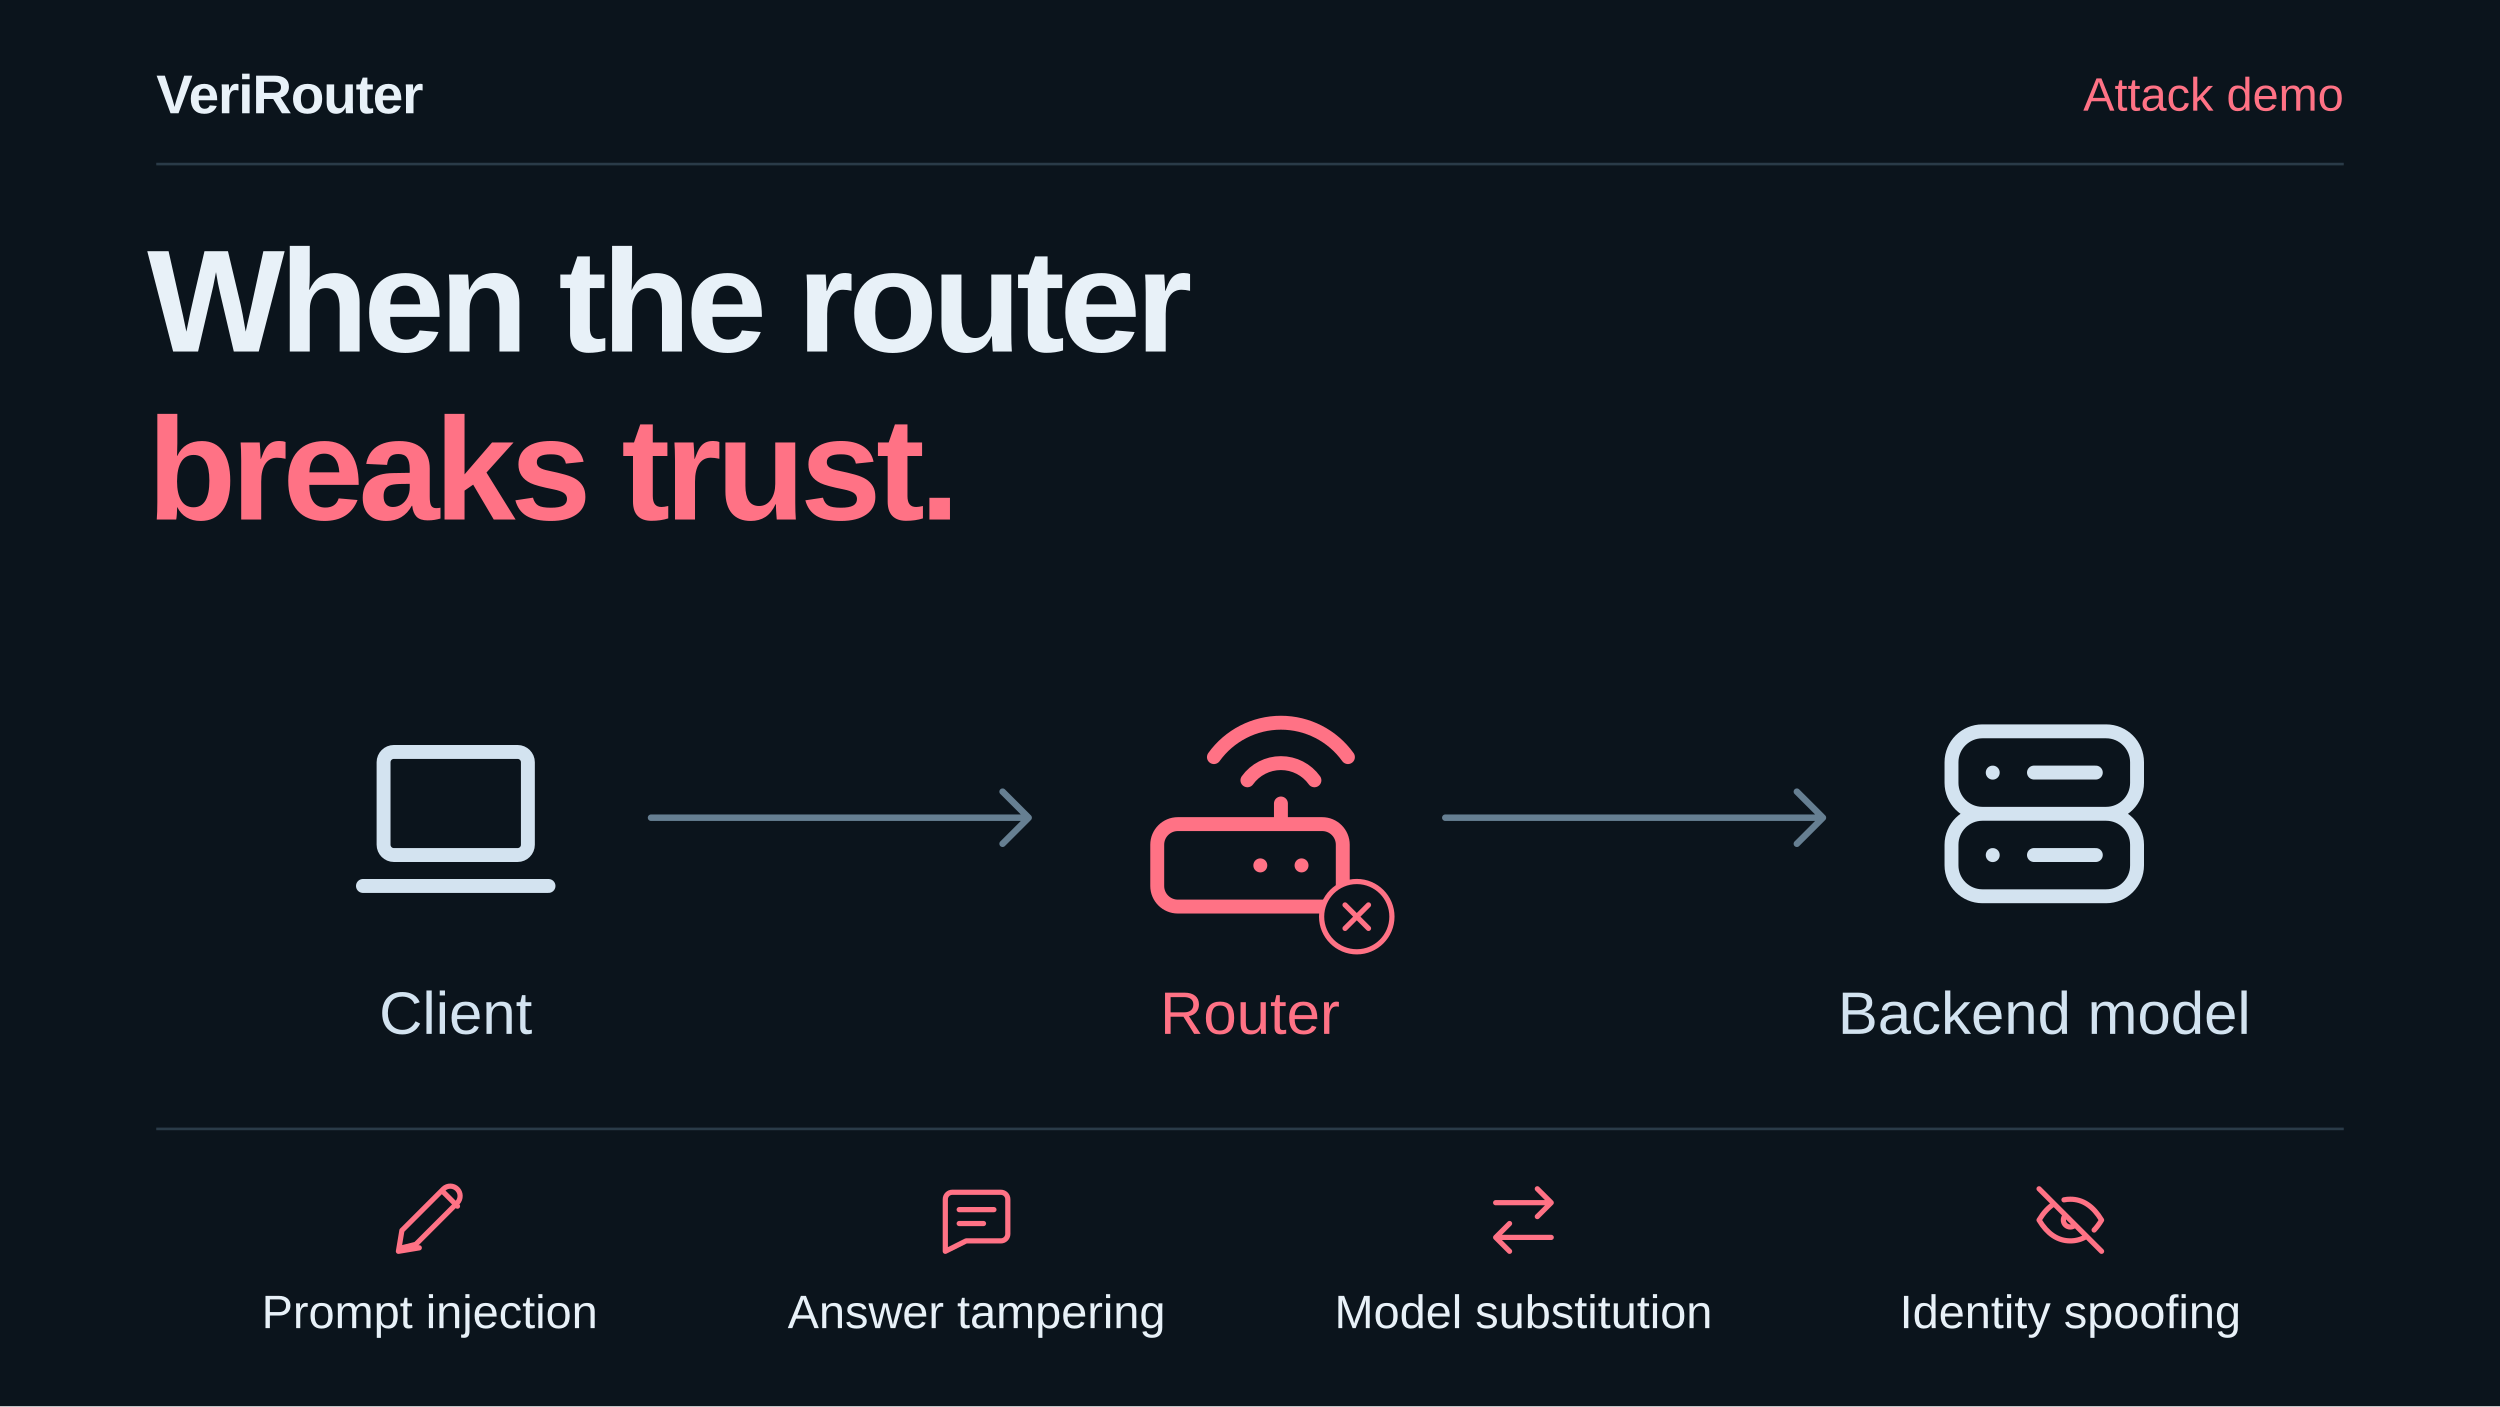
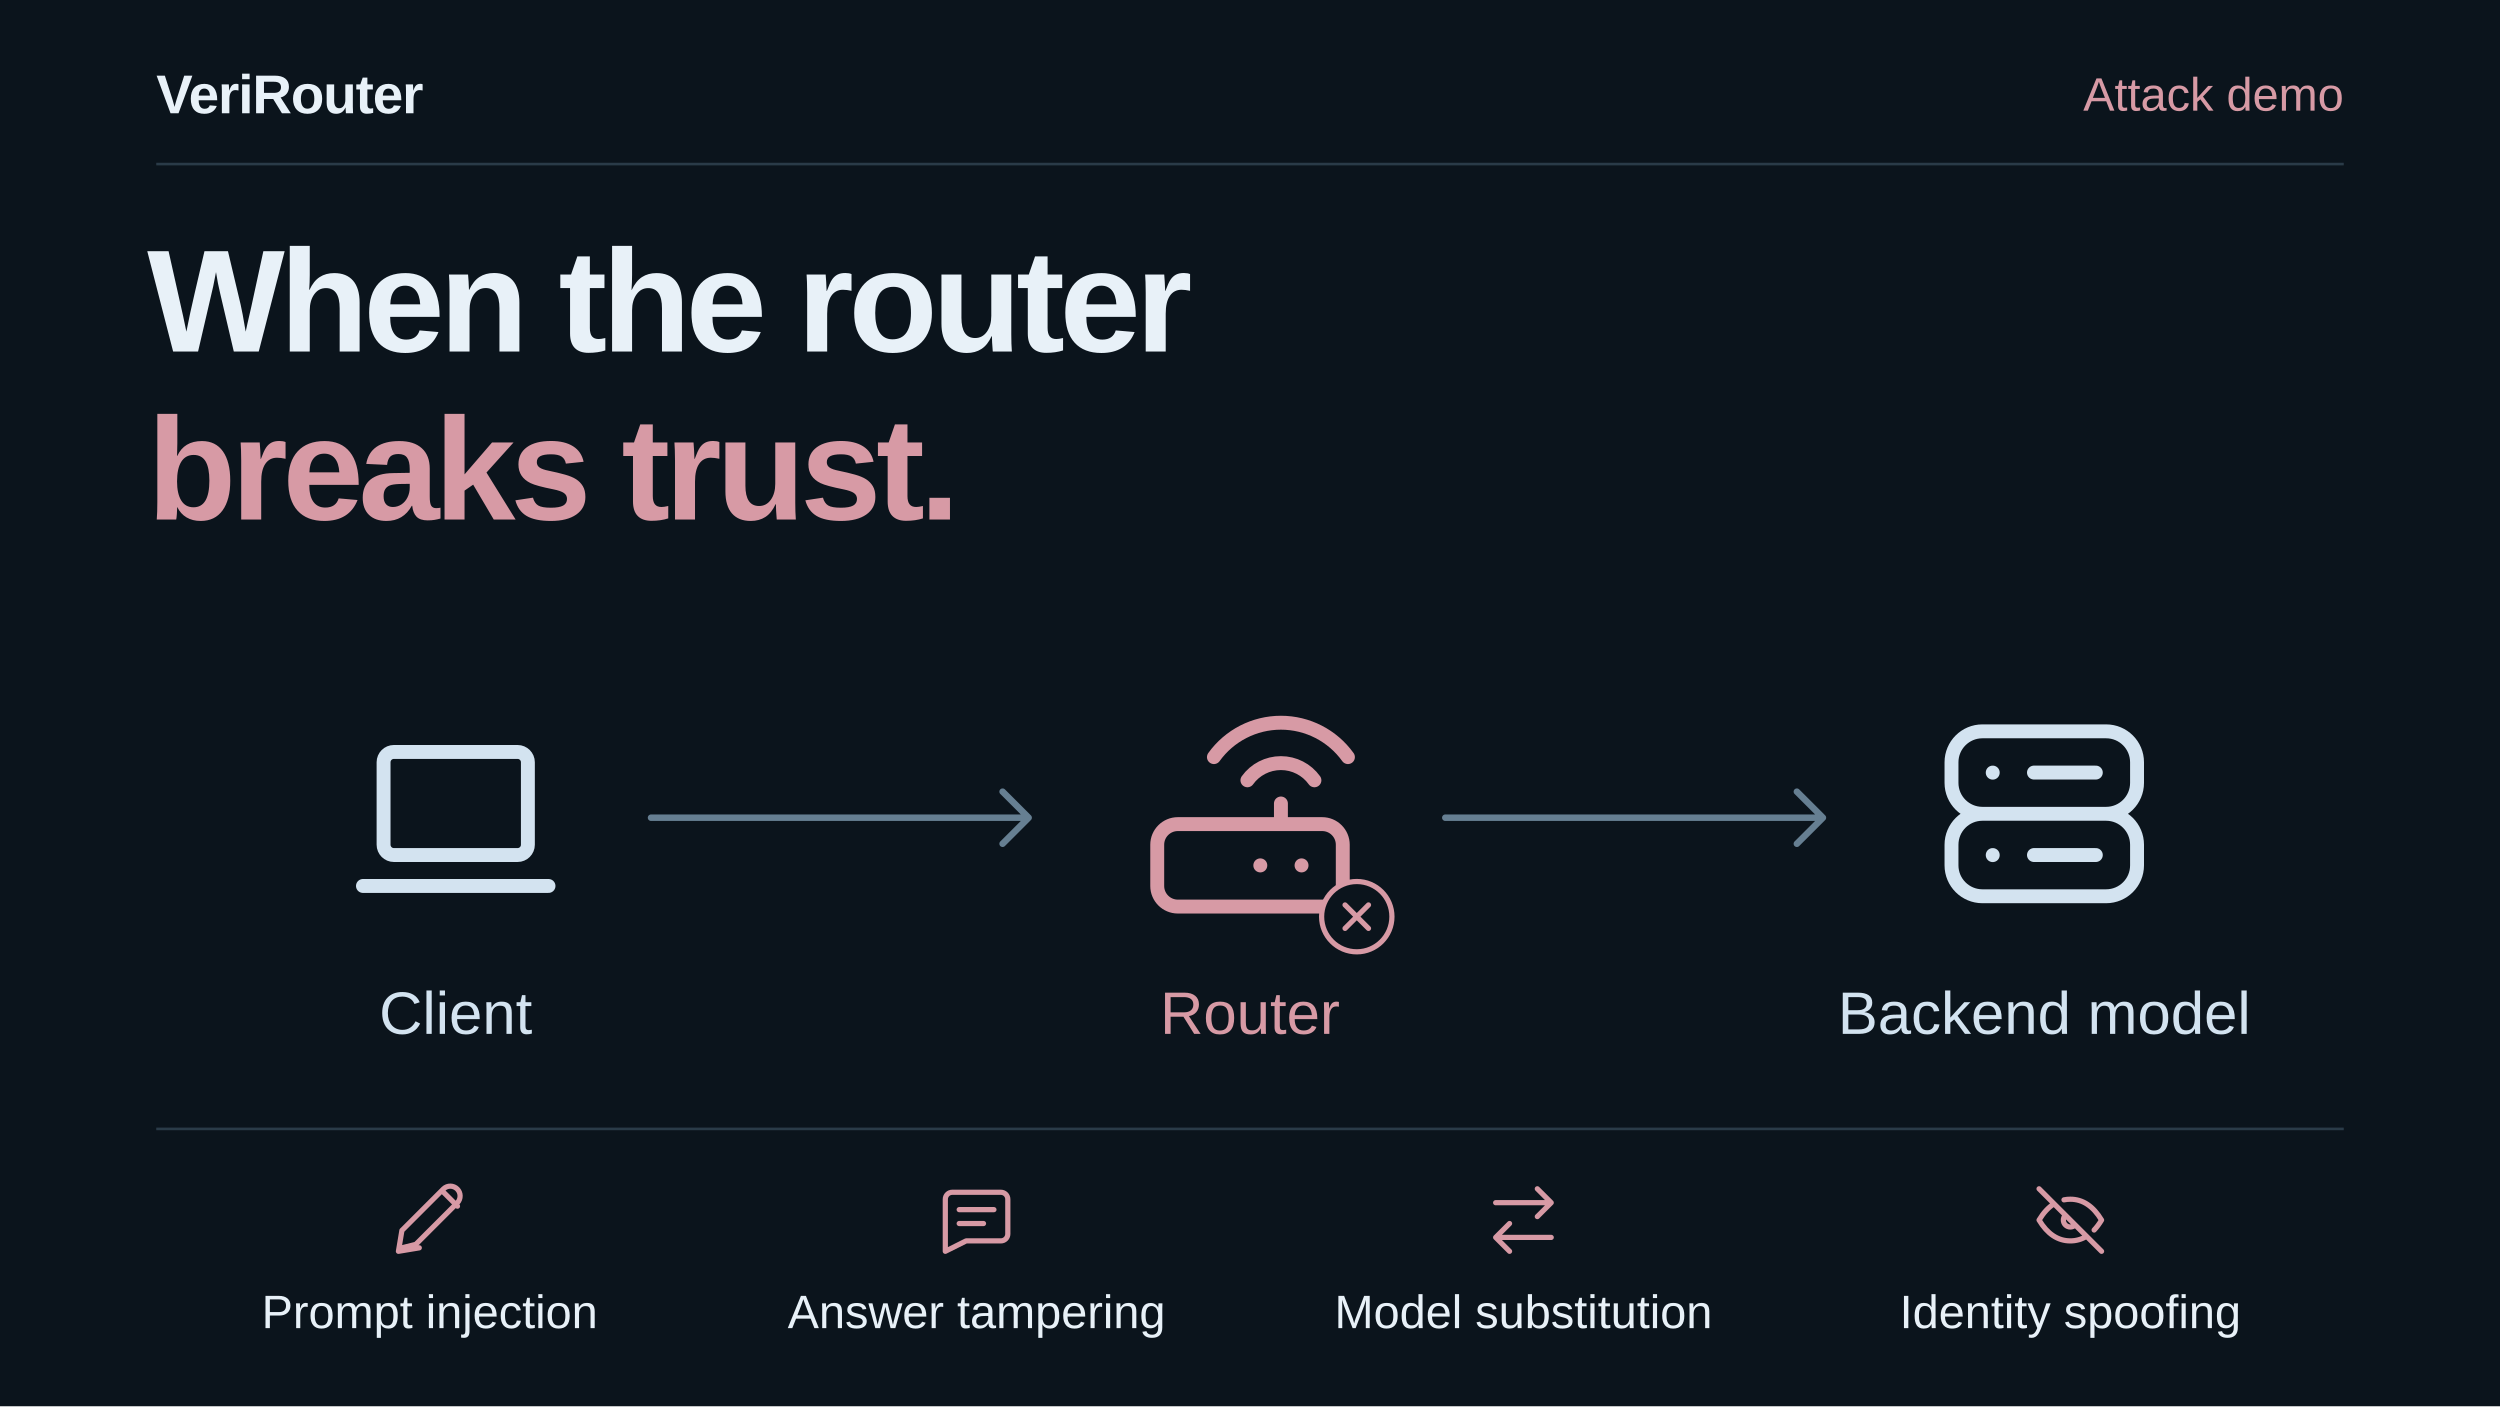
<svg xmlns="http://www.w3.org/2000/svg" width="1920" height="1080" viewBox="0 0 1920 1080" role="img" aria-labelledby="title desc">
  <defs>
    <symbol id="laptop" viewBox="0 0 24 24">
      <path d="M3 19h18M5 7a1 1 0 0 1 1-1h12a1 1 0 0 1 1 1v8a1 1 0 0 1-1 1H6a1 1 0 0 1-1-1V7" />
    </symbol>
    <symbol id="router" viewBox="0 0 24 24">
      <path d="M3 15a2 2 0 0 1 2-2h14a2 2 0 0 1 2 2v4a2 2 0 0 1-2 2H5a2 2 0 0 1-2-2v-4M17 17v.01M13 17v.01M15 13v-2M11.75 8.75a4 4 0 0 1 6.5 0M8.5 6.5a8 8 0 0 1 13 0" />
    </symbol>
    <symbol id="provider" viewBox="0 0 24 24">
      <path d="M3 7a3 3 0 0 1 3-3h12a3 3 0 0 1 3 3v2a3 3 0 0 1-3 3H6a3 3 0 0 1-3-3V7M3 15a3 3 0 0 1 3-3h12a3 3 0 0 1 3 3v2a3 3 0 0 1-3 3H6a3 3 0 0 1-3-3v-2M7 8v.01M7 16v.01M11 8h6M11 16h6" />
    </symbol>
    <symbol id="edit" viewBox="0 0 24 24">
      <path d="m16 4 4 4M4 20l4-1 12-12a2.83 2.83 0 0 0-4-4L4 15l-1 6 6-1" />
    </symbol>
    <symbol id="swap" viewBox="0 0 24 24">
      <path d="M4 7h16m-4-4 4 4-4 4M20 17H4m4 4-4-4 4-4" />
    </symbol>
    <symbol id="message" viewBox="0 0 24 24">
      <path d="M5 4h14a2 2 0 0 1 2 2v10a2 2 0 0 1-2 2H9l-6 3V6a2 2 0 0 1 2-2M7 9h10M7 13h7" />
    </symbol>
    <symbol id="eye-off" viewBox="0 0 24 24">
      <path d="M10.585 10.587a2 2 0 0 0 2.829 2.828M16.681 16.673a8.717 8.717 0 0 1-4.681 1.327c-3.6 0-6.6-2-9-6 1.272-2.12 2.712-3.678 4.32-4.674m2.86-1.146a9.055 9.055 0 0 1 1.82-.18c3.6 0 6.6 2 9 6-.666 1.11-1.379 2.067-2.138 2.87M3 3l18 18" />
    </symbol>
  </defs>
  <rect width="1920" height="1080" fill="#0b141c" />
  <g font-family="Arial, Helvetica, sans-serif">
    <text x="120" y="87" fill="#e8f1f8" font-size="42" font-weight="700" letter-spacing="-.8">VeriRouter</text>
-     <text x="1800" y="85" text-anchor="end" fill="#ff7285" font-size="36">Attack demo</text>
+     <text x="1800" y="85" text-anchor="end" fill="#d79aa5" font-size="36">Attack demo</text>
    <path d="M120 126h1680" stroke="#2a3b48" stroke-width="2" />
    <text x="113" y="270" fill="#e8f1f8" font-size="112" font-weight="700" letter-spacing="-4">When the router</text>
-     <text x="113" y="399" fill="#ff7285" font-size="112" font-weight="700" letter-spacing="-4">breaks trust.</text>
+     <text x="113" y="399" fill="#d79aa5" font-size="112" font-weight="700" letter-spacing="-4">breaks trust.</text>
  </g>
  <g fill="none" stroke-width="1.35" stroke-linecap="round" stroke-linejoin="round">
    <use href="#laptop" x="255" y="530" width="190" height="190" stroke="#d3e3f0" />
-     <use href="#router" x="865" y="530" width="190" height="190" stroke="#ff7285" />
+     <use href="#router" x="865" y="530" width="190" height="190" stroke="#d79aa5" />
    <use href="#provider" x="1475" y="530" width="190" height="190" stroke="#d3e3f0" />
  </g>
  <g fill="none" stroke="#667f92" stroke-width="5" stroke-linecap="round" stroke-linejoin="round">
    <path d="M500 628h290m-20-20 20 20-20 20M1110 628h290m-20-20 20 20-20 20" />
  </g>
-   <circle cx="1042" cy="704" r="27" fill="#0b141c" stroke="#ff7285" stroke-width="4" />
-   <path d="m1033 695 18 18m0-18-18 18" fill="none" stroke="#ff7285" stroke-width="4" stroke-linecap="round" />
+   <circle cx="1042" cy="704" r="27" fill="#0b141c" stroke="#d79aa5" stroke-width="4" />
+   <path d="m1033 695 18 18m0-18-18 18" fill="none" stroke="#d79aa5" stroke-width="4" stroke-linecap="round" />
  <g font-family="Arial, Helvetica, sans-serif" font-size="46" text-anchor="middle">
    <text x="350" y="794" fill="#d3e3f0">Client</text>
-     <text x="960" y="794" fill="#ff7285">Router</text>
+     <text x="960" y="794" fill="#d79aa5">Router</text>
    <text x="1570" y="794" fill="#d3e3f0">Backend model</text>
  </g>
  <path d="M120 867h1680" fill="none" stroke="#2a3b48" stroke-width="2" />
-   <g fill="none" stroke="#ff7285" stroke-width="1.5" stroke-linecap="round" stroke-linejoin="round">
+   <g fill="none" stroke="#d79aa5" stroke-width="1.5" stroke-linecap="round" stroke-linejoin="round">
    <use href="#edit" x="298" y="905" width="64" height="64" />
    <use href="#message" x="718" y="905" width="64" height="64" />
    <use href="#swap" x="1138" y="905" width="64" height="64" />
    <use href="#eye-off" x="1558" y="905" width="64" height="64" />
  </g>
  <g font-family="Arial, Helvetica, sans-serif" fill="#e8f1f8" font-size="36" text-anchor="middle">
    <text x="330" y="1020">Prompt injection</text>
    <text x="750" y="1020">Answer tampering</text>
    <text x="1170" y="1020">Model substitution</text>
    <text x="1590" y="1020">Identity spoofing</text>
  </g>
</svg>
